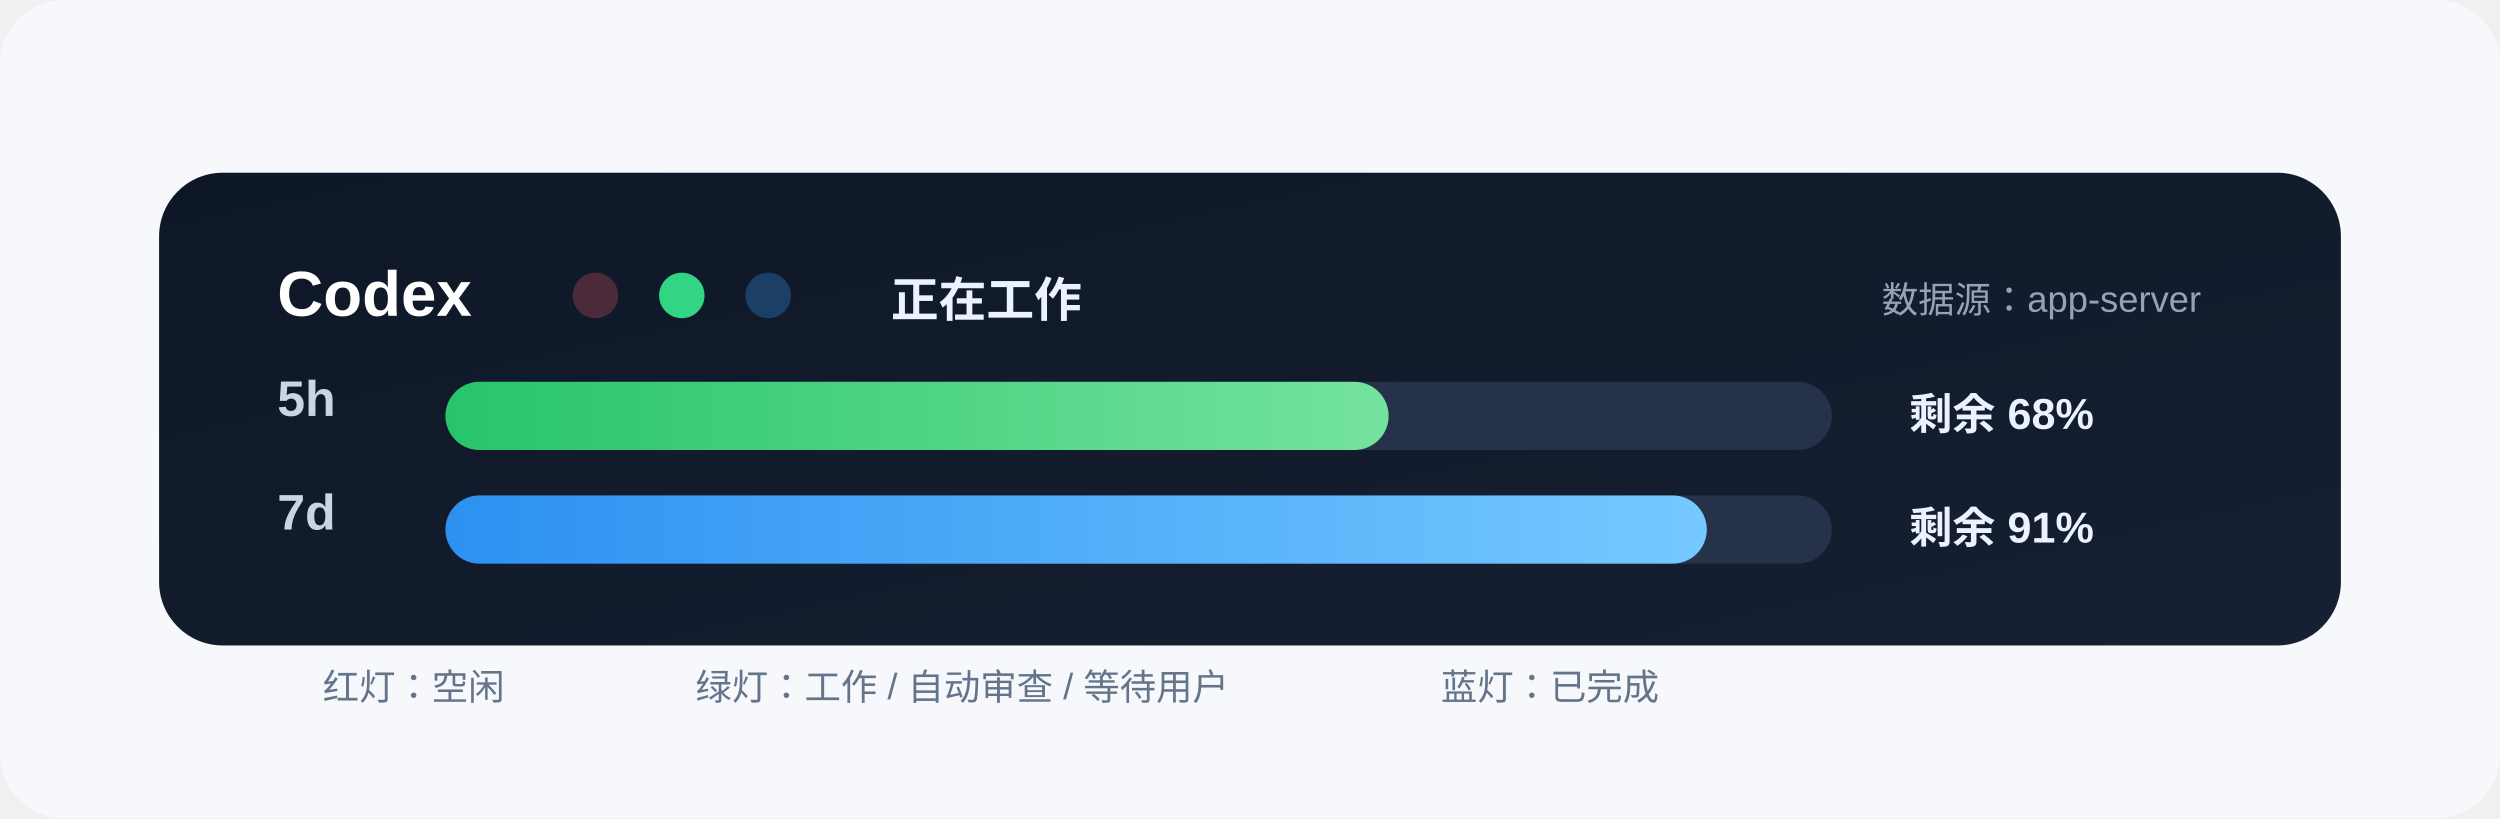
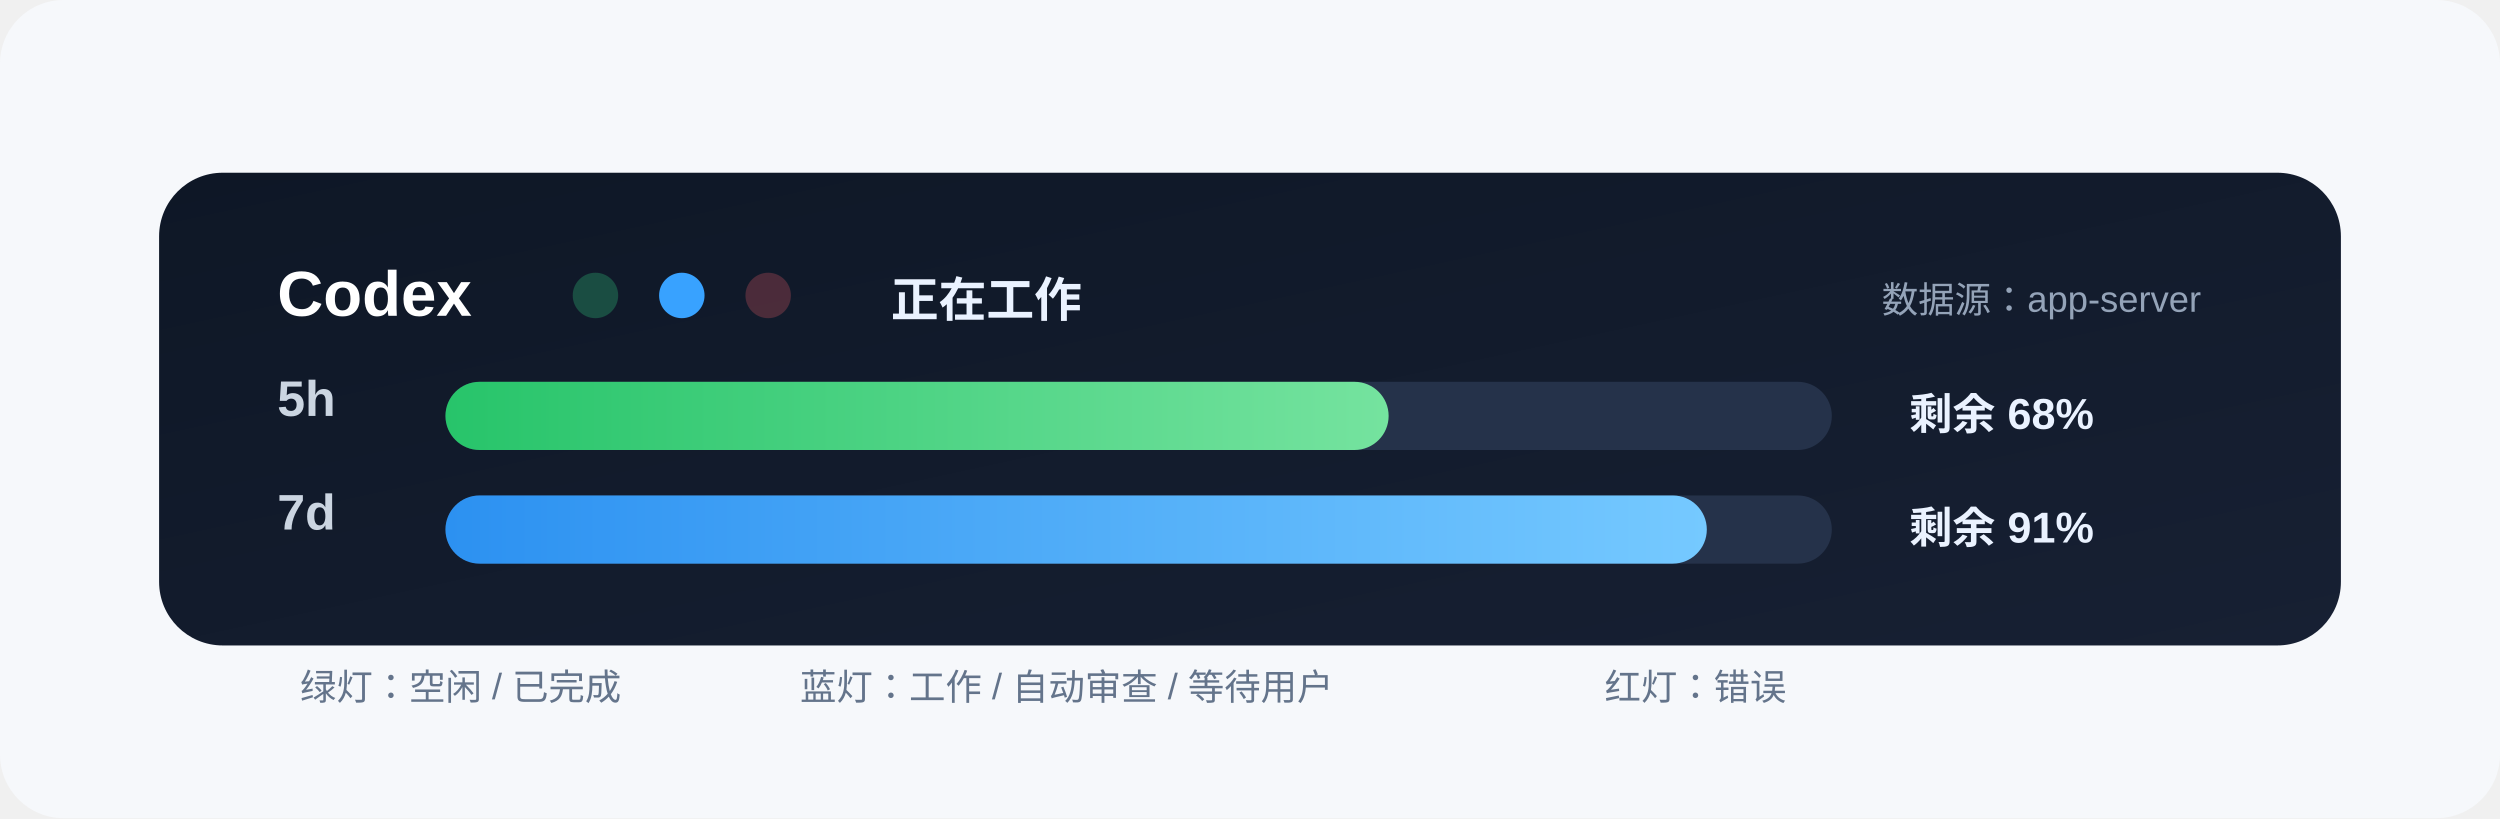
<svg xmlns="http://www.w3.org/2000/svg" width="1100" height="360" viewBox="0 0 1100 360" role="img" aria-labelledby="title desc">
  <defs>
    <linearGradient id="bg" x1="0" y1="0" x2="1" y2="1">
      <stop offset="0" stop-color="#0e1726" />
      <stop offset="1" stop-color="#172033" />
    </linearGradient>
    <linearGradient id="green" x1="0" y1="0" x2="1" y2="0">
      <stop offset="0" stop-color="#27c46a" />
      <stop offset="1" stop-color="#75e39f" />
    </linearGradient>
    <linearGradient id="blue" x1="0" y1="0" x2="1" y2="0">
      <stop offset="0" stop-color="#2c91f1" />
      <stop offset="1" stop-color="#75c9ff" />
    </linearGradient>
-     <filter id="shadow" x="-20%" y="-40%" width="140%" height="180%">
-       <feDropShadow dx="0" dy="18" stdDeviation="18" flood-color="#101828" flood-opacity="0.28" />
-     </filter>
  </defs>
  <rect width="1100" height="360" rx="28" fill="#f6f8fb" />
  <g transform="translate(70 76)">
    <rect x="0" y="0" width="960" height="208" rx="28" fill="url(#bg)" />
    <g transform="translate(52 46)">
      <text x="0" y="9" dominant-baseline="middle" font-family="Segoe UI, Microsoft YaHei, Arial, sans-serif" font-size="28" font-weight="800" fill="#ffffff">Codex</text>
-       <circle cx="140" cy="8" r="10" fill="#e15b64" opacity="0.28" />
-       <circle cx="178" cy="8" r="10" fill="#32d583" />
-       <circle cx="216" cy="8" r="10" fill="#38a2ff" opacity="0.28" />
+       <circle cx="140" cy="8" r="10" fill="#32d583" opacity="0.28" />
+       <circle cx="178" cy="8" r="10" fill="#38a2ff" />
+       <circle cx="216" cy="8" r="10" fill="#e15b64" opacity="0.28" />
      <text x="270" y="10" dominant-baseline="middle" font-family="Segoe UI, Microsoft YaHei, Arial, sans-serif" font-size="21" font-weight="700" fill="#eaf2ff">正在工作</text>
      <text x="706" y="10" dominant-baseline="middle" font-family="Segoe UI, Microsoft YaHei, Arial, sans-serif" font-size="16" fill="#94a3b8">数据源：app-server</text>
    </g>
    <g transform="translate(52 92)">
      <text x="0" y="15" font-family="Segoe UI, Microsoft YaHei, Arial, sans-serif" font-size="22" font-weight="700" fill="#cbd5e1">5h</text>
      <rect x="74" y="0" width="610" height="30" rx="15" fill="#25324a" />
      <rect x="74" y="0" width="415" height="30" rx="15" fill="url(#green)" />
      <text x="718" y="21" font-family="Segoe UI, Microsoft YaHei, Arial, sans-serif" font-size="19" font-weight="700" fill="#eaf2ff">剩余 68%</text>
    </g>
    <g transform="translate(52 142)">
      <text x="0" y="15" font-family="Segoe UI, Microsoft YaHei, Arial, sans-serif" font-size="22" font-weight="700" fill="#cbd5e1">7d</text>
      <rect x="74" y="0" width="610" height="30" rx="15" fill="#25324a" />
      <rect x="74" y="0" width="555" height="30" rx="15" fill="url(#blue)" />
      <text x="718" y="21" font-family="Segoe UI, Microsoft YaHei, Arial, sans-serif" font-size="19" font-weight="700" fill="#eaf2ff">剩余 91%</text>
    </g>
  </g>
-   <g transform="translate(142 308)">
-     <text x="0" y="0" font-family="Segoe UI, Microsoft YaHei, Arial, sans-serif" font-size="16" fill="#64748b">红灯：空闲</text>
-     <text x="164" y="0" font-family="Segoe UI, Microsoft YaHei, Arial, sans-serif" font-size="16" fill="#64748b">绿灯：工作 / 自动审查 / 等待用户</text>
-     <text x="492" y="0" font-family="Segoe UI, Microsoft YaHei, Arial, sans-serif" font-size="16" fill="#64748b">蓝灯：已完成</text>
+   <g transform="translate(132 308)">
+     <text x="0" y="0" font-family="Segoe UI, Microsoft YaHei, Arial, sans-serif" font-size="16" fill="#64748b">绿灯：空闲 / 已完成</text>
+     <text x="220" y="0" font-family="Segoe UI, Microsoft YaHei, Arial, sans-serif" font-size="16" fill="#64748b">蓝灯：工作 / 自动审查 / 等待用户</text>
+     <text x="574" y="0" font-family="Segoe UI, Microsoft YaHei, Arial, sans-serif" font-size="16" fill="#64748b">红灯：错误</text>
  </g>
</svg>
